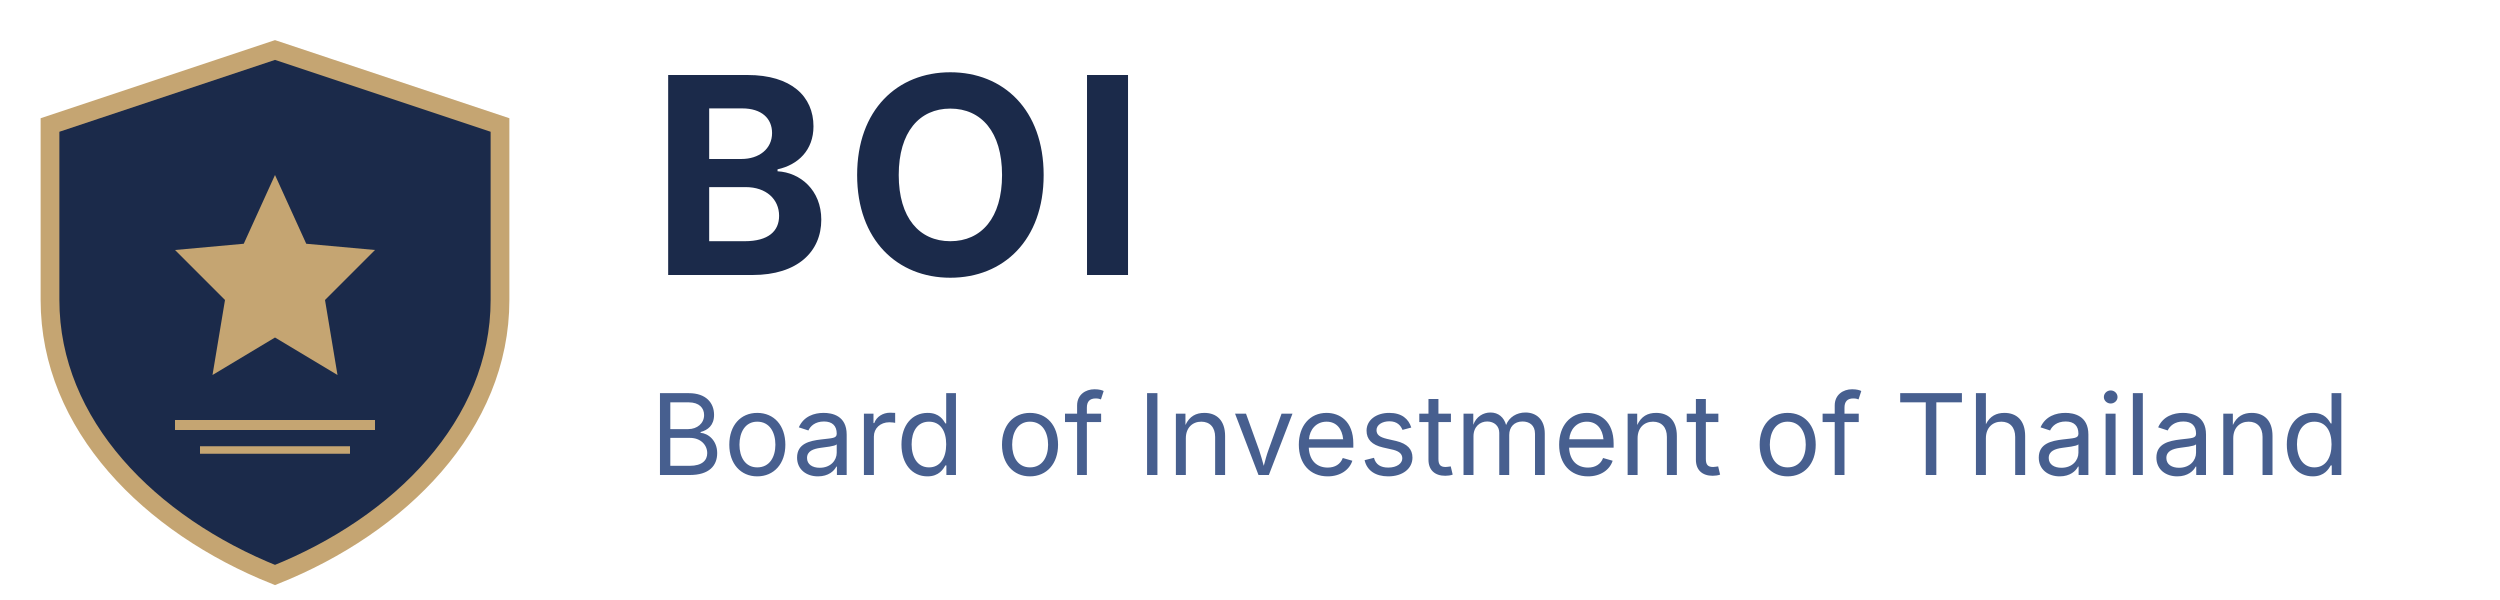
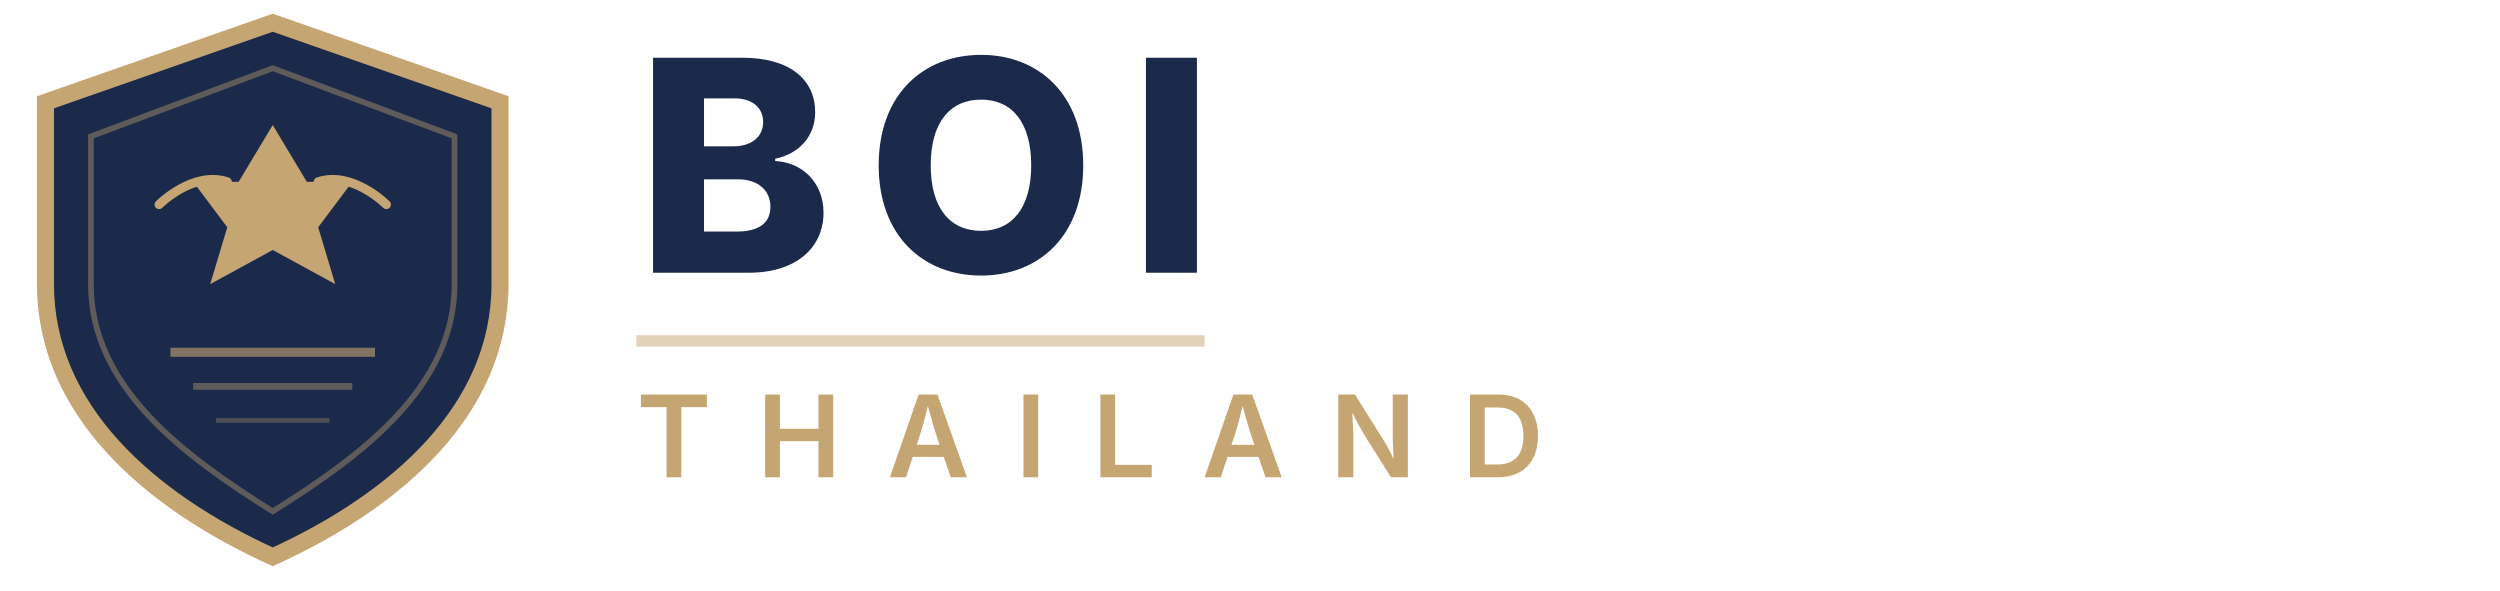
- <svg xmlns="http://www.w3.org/2000/svg" width="200" height="48" viewBox="0 0 200 48" fill="none">
-   <g transform="translate(0, 2)">
-     <path d="M22 2L40 8V22C40 32 32 40 22 44C12 40 4 32 4 22V8L22 2Z" fill="#1B2A4A" stroke="#C5A572" stroke-width="1.5" />
-     <path d="M22 6L36 11V22C36 30 29 37 22 40C15 37 8 30 8 22V11L22 6Z" fill="#1B2A4A" />
-     <path d="M22 12L24.5 17.5L30 18L26 22L27 28L22 25L17 28L18 22L14 18L19.5 17.5L22 12Z" fill="#C5A572" />
-     <line x1="14" y1="32" x2="30" y2="32" stroke="#C5A572" stroke-width="0.8" />
-     <line x1="16" y1="34" x2="28" y2="34" stroke="#C5A572" stroke-width="0.6" />
+ <svg xmlns="http://www.w3.org/2000/svg" width="220" height="52" viewBox="0 0 220 52" fill="none">
+   <g transform="translate(0, 1)">
+     <path d="M24 1L44 8V24C44 35 35 43 24 48C13 43 4 35 4 24V8L24 1Z" fill="#1B2A4A" stroke="#C5A572" stroke-width="1.5" />
+     <path d="M24 5L40 11V24C40 33 32 39 24 44C16 39 8 33 8 24V11L24 5Z" fill="none" stroke="#C5A572" stroke-width="0.5" opacity="0.4" />
+     <path d="M24 10L27 15H31L28 19L29.5 24L24 21L18.5 24L20 19L17 15H21L24 10Z" fill="#C5A572" />
+     <path d="M14 17C14 17 17 14 20 15" stroke="#C5A572" stroke-width="0.8" fill="none" stroke-linecap="round" />
+     <path d="M34 17C34 17 31 14 28 15" stroke="#C5A572" stroke-width="0.8" fill="none" stroke-linecap="round" />
+     <line x1="15" y1="30" x2="33" y2="30" stroke="#C5A572" stroke-width="0.8" opacity="0.6" />
+     <line x1="17" y1="33" x2="31" y2="33" stroke="#C5A572" stroke-width="0.6" opacity="0.4" />
+     <line x1="19" y1="36" x2="29" y2="36" stroke="#C5A572" stroke-width="0.4" opacity="0.3" />
  </g>
-   <text x="52" y="22" font-family="Inter, system-ui, sans-serif" font-size="22" font-weight="700" fill="#1B2A4A" letter-spacing="1">BOI</text>
-   <text x="52" y="38" font-family="'Noto Sans Thai', Inter, system-ui, sans-serif" font-size="9" font-weight="400" fill="#475f8f">Board of Investment of Thailand</text>
+   <text x="56" y="24" font-family="Inter, system-ui, sans-serif" font-size="26" font-weight="800" fill="#1B2A4A" letter-spacing="3">BOI</text>
+   <line x1="56" y1="30" x2="106" y2="30" stroke="#C5A572" stroke-width="1" opacity="0.5" />
+   <text x="56" y="42" font-family="Inter, system-ui, sans-serif" font-size="10" font-weight="600" fill="#C5A572" letter-spacing="4">THAILAND</text>
</svg>
